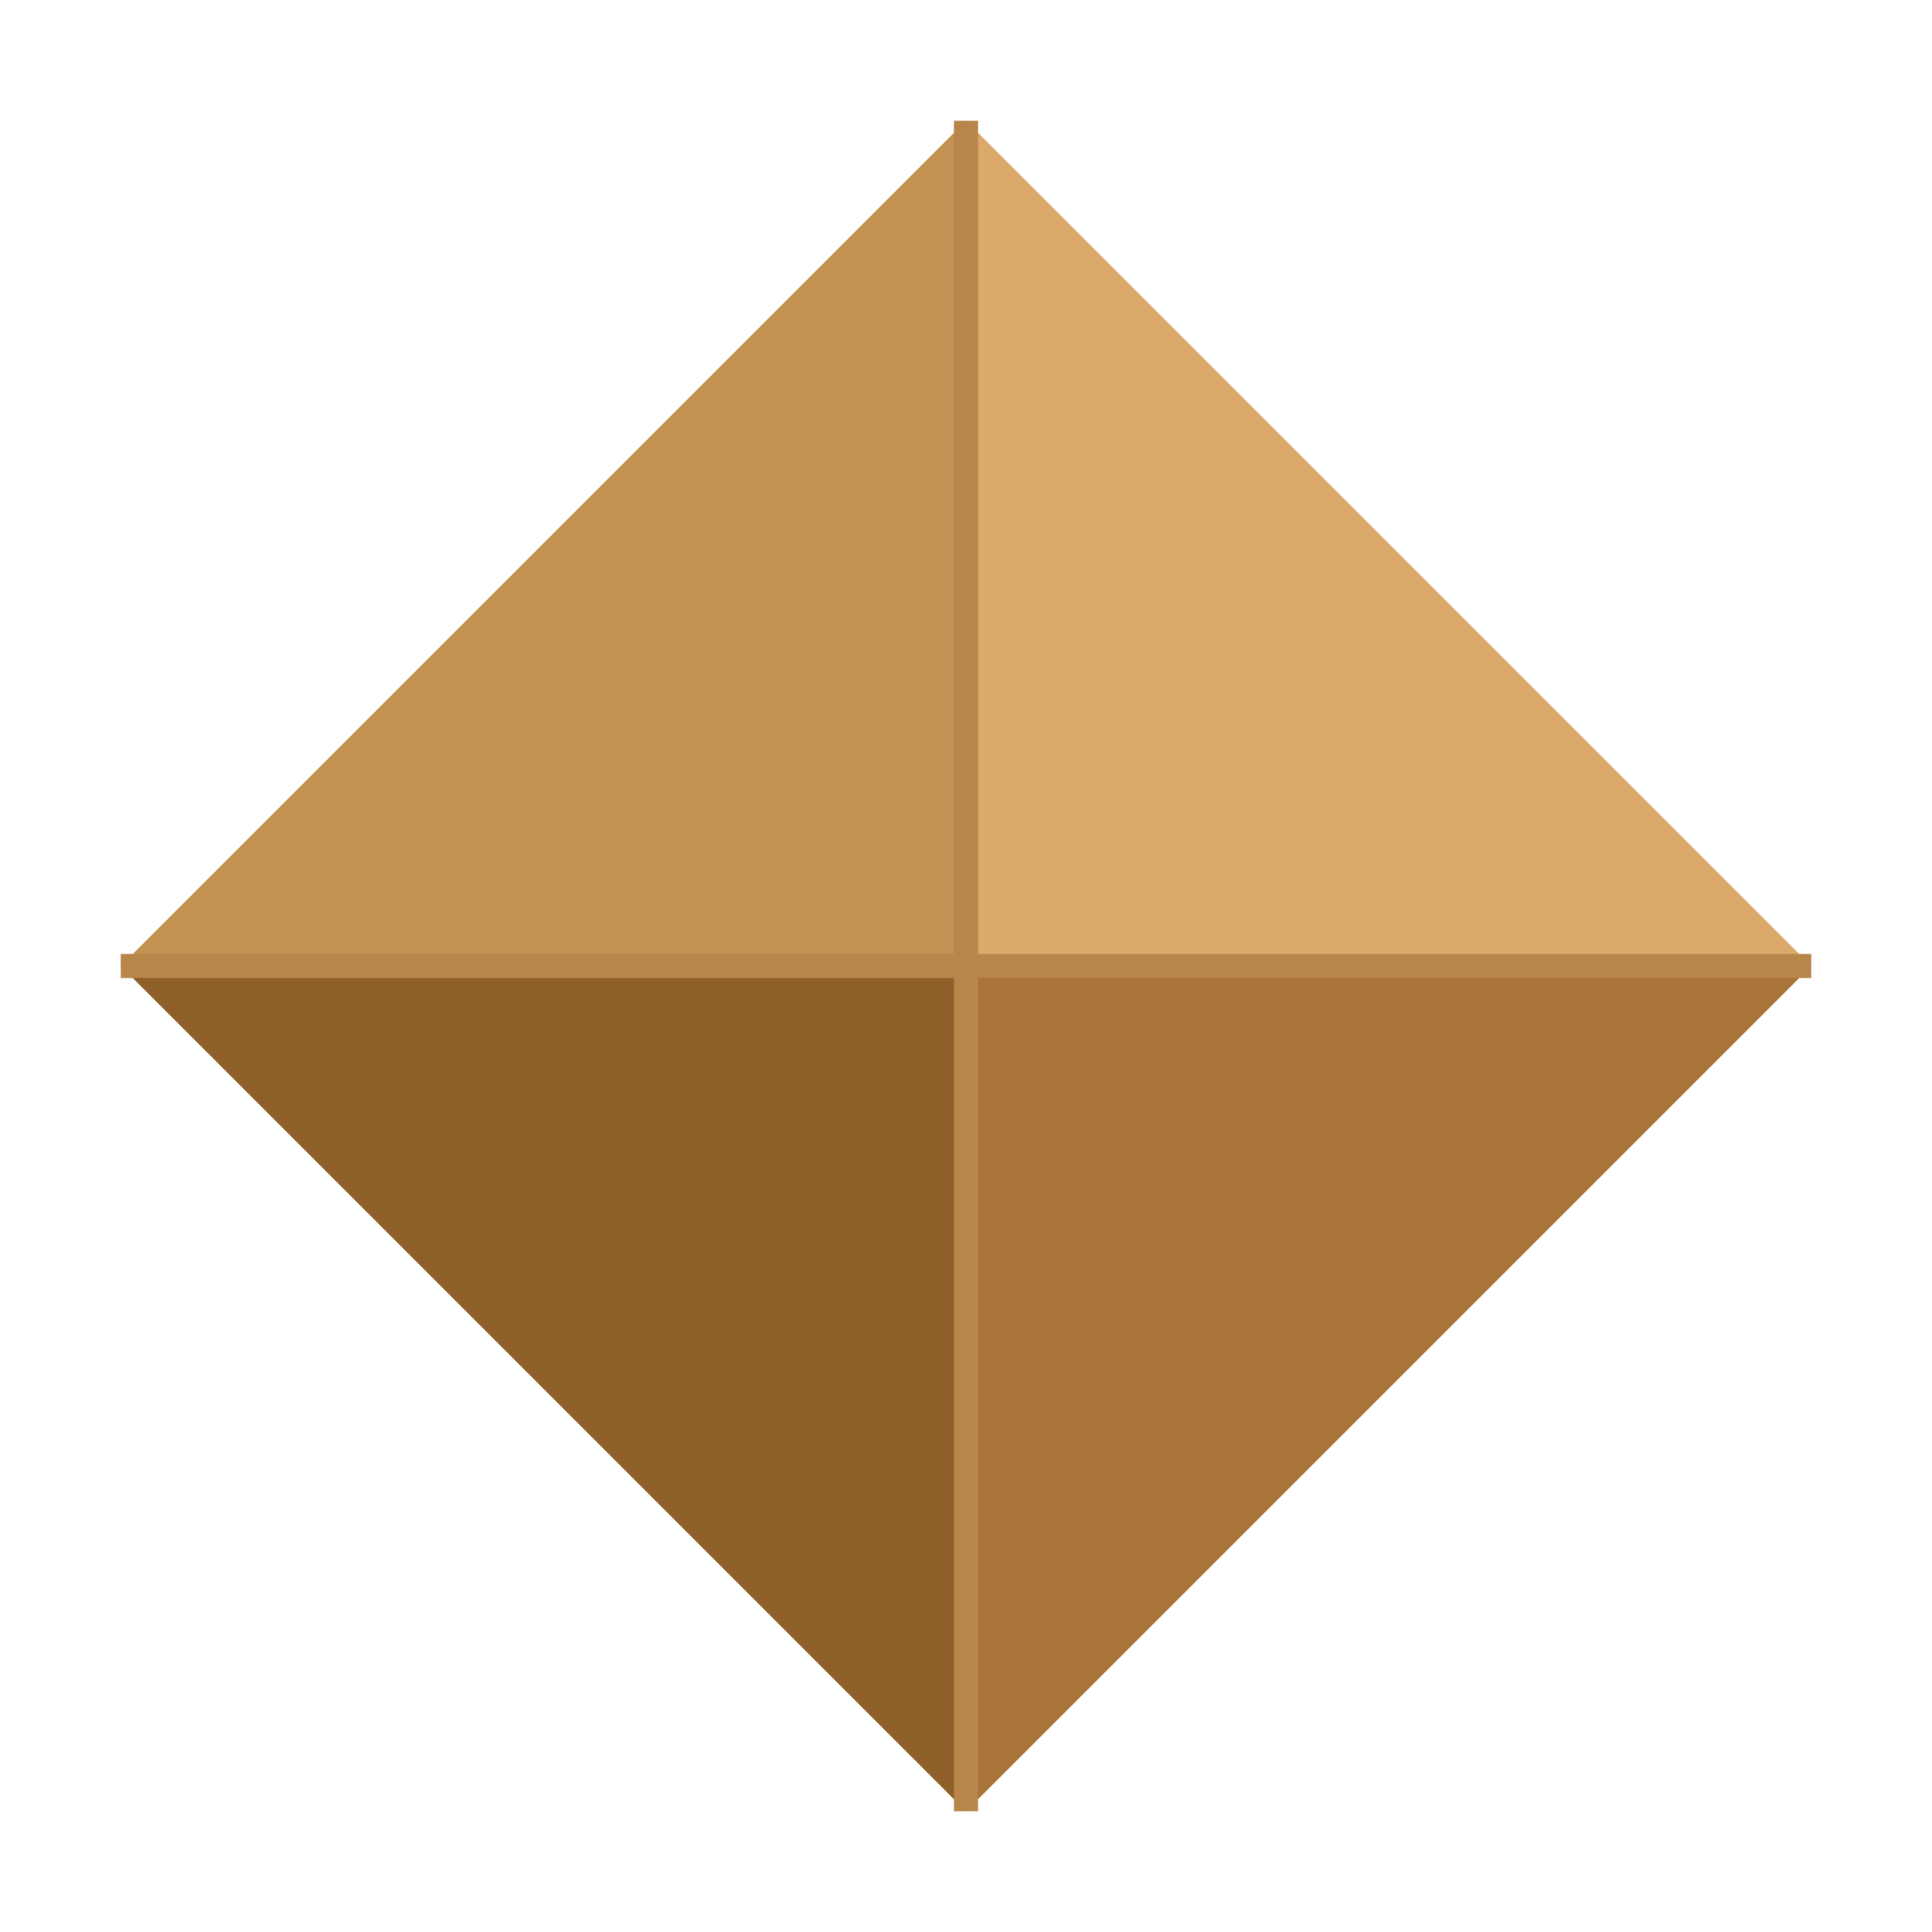
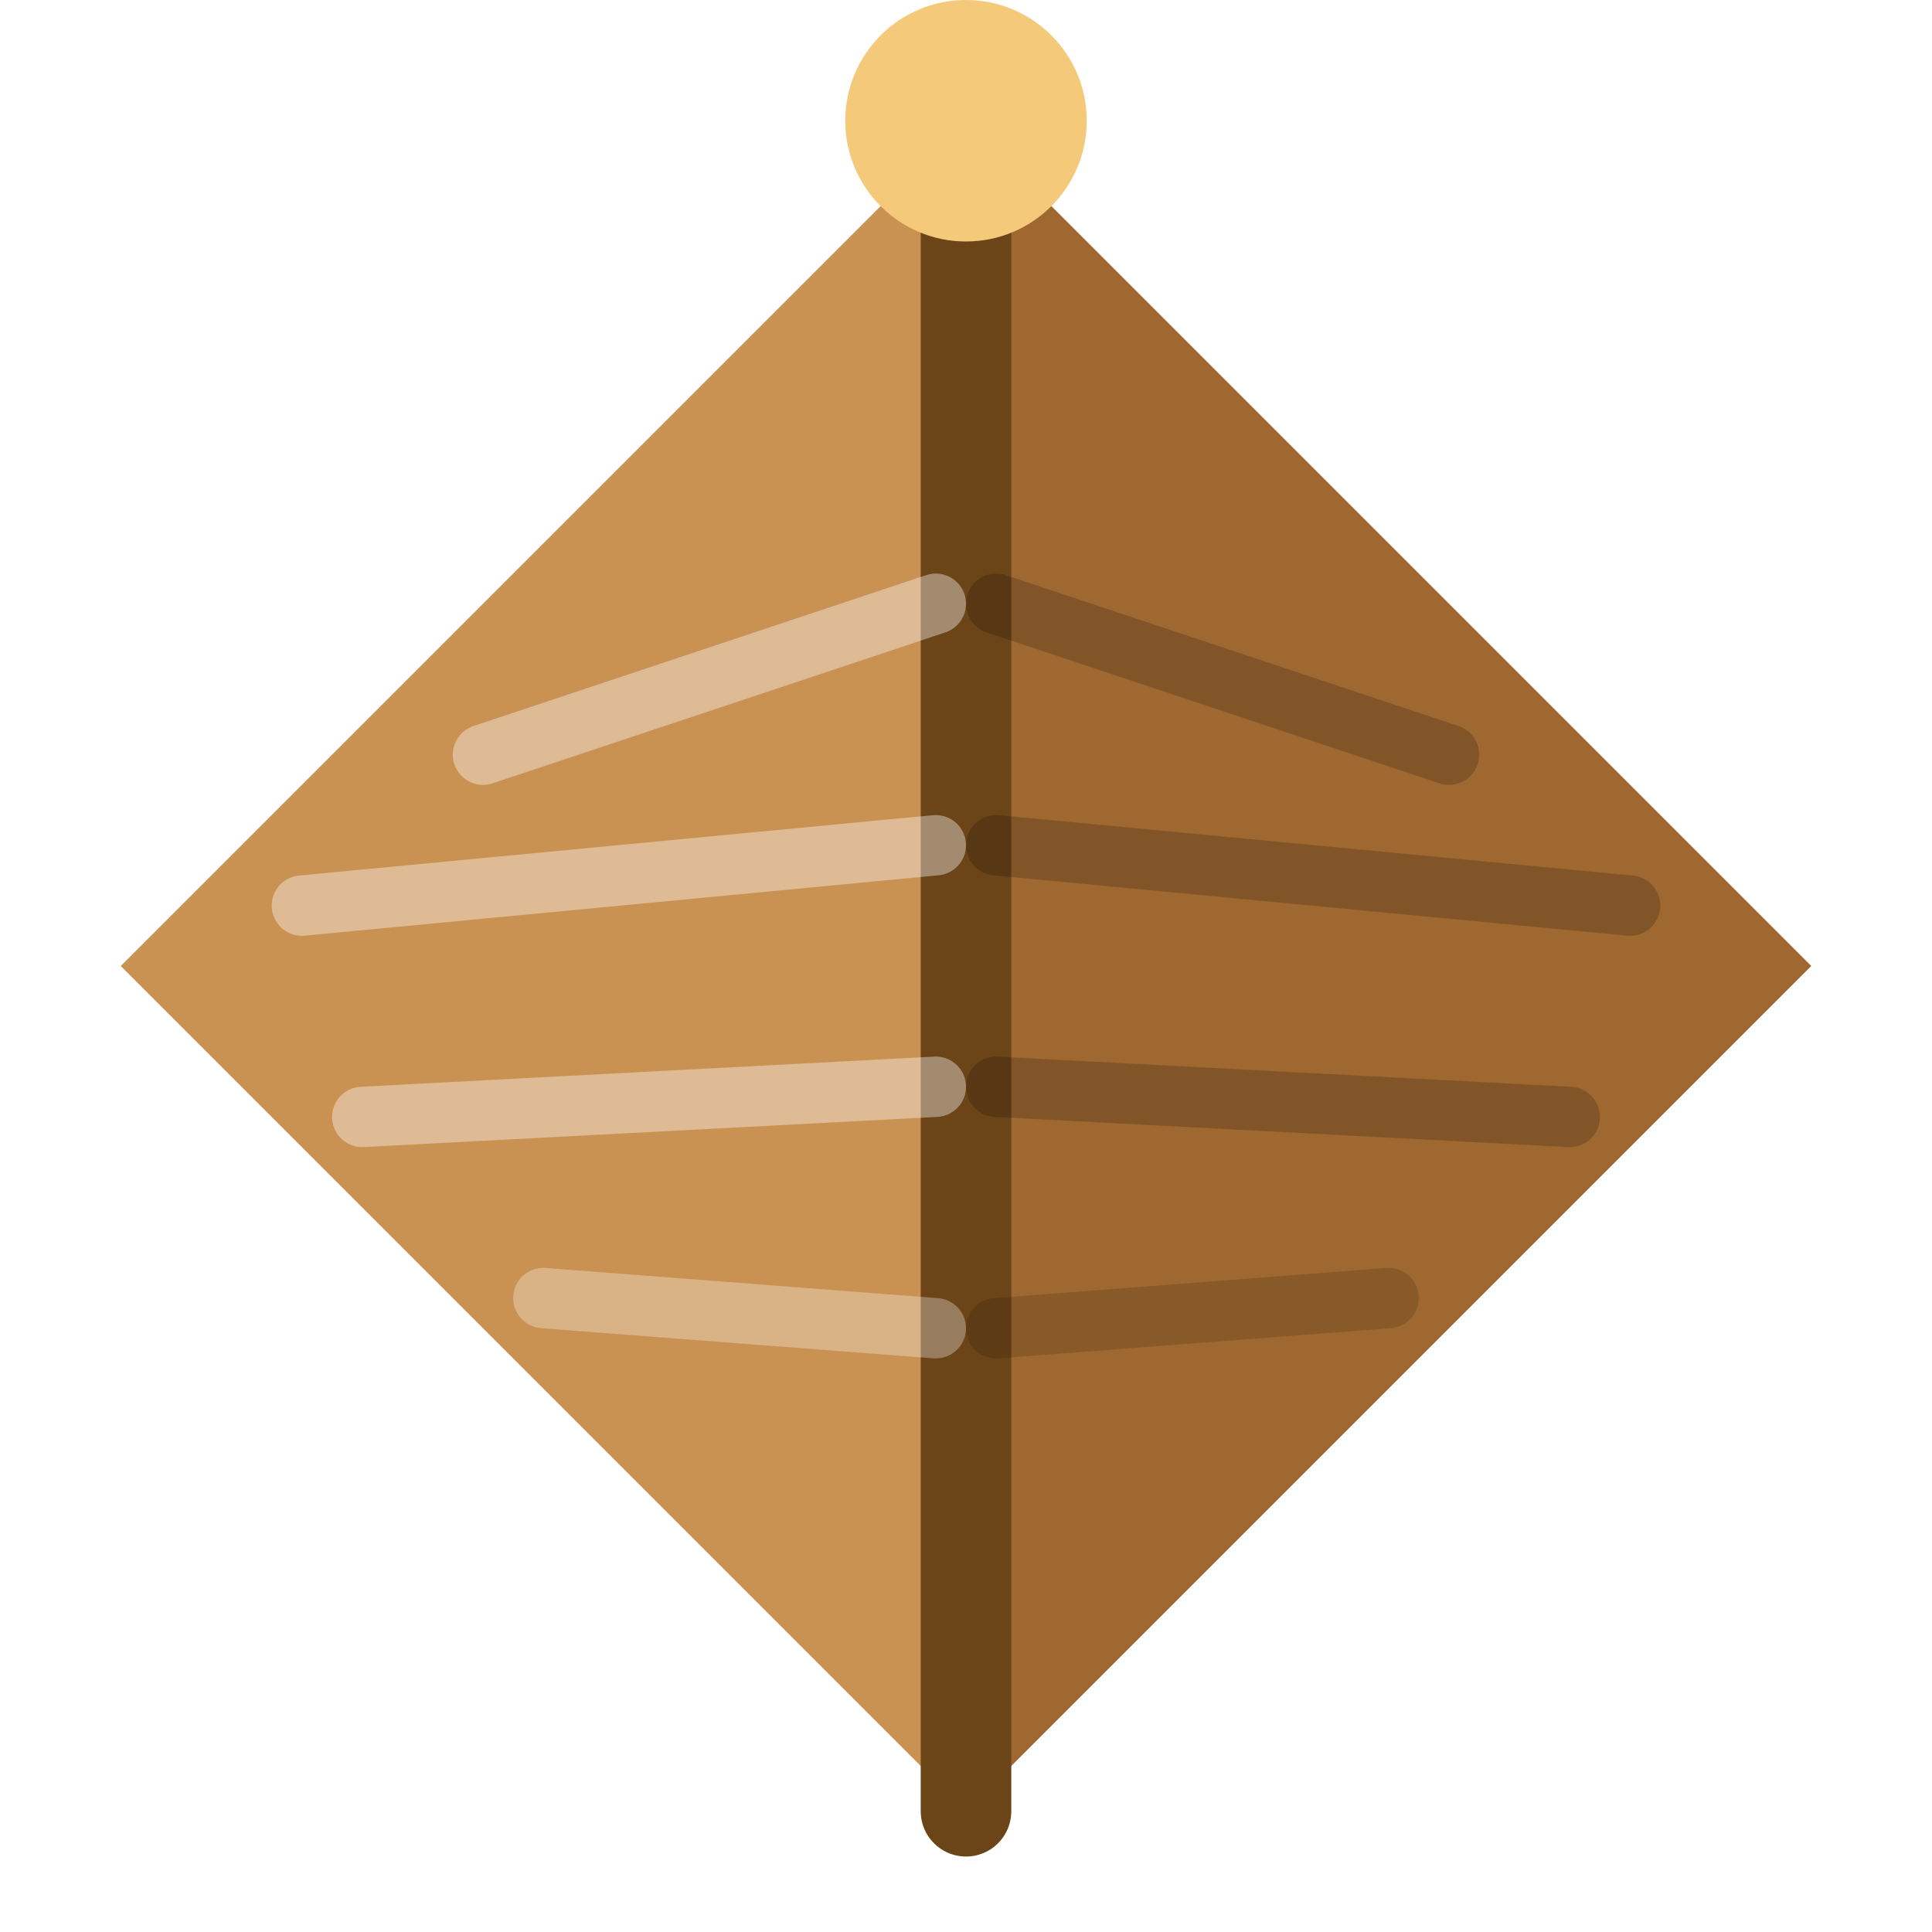
<svg xmlns="http://www.w3.org/2000/svg" viewBox="0 0 32 32">
-   <polygon points="16,2 30,16 16,16" fill="#dba96a" />
-   <polygon points="16,2 16,16 2,16" fill="#c29252" />
-   <polygon points="16,16 30,16 16,30" fill="#a87438" />
-   <polygon points="2,16 16,16 16,30" fill="#8e5f28" />
-   <line x1="2" y1="16" x2="30" y2="16" stroke="#b8854a" stroke-width="0.4" />
-   <line x1="16" y1="2" x2="16" y2="30" stroke="#b8854a" stroke-width="0.4" />
+   <path d="M16 2 L2 16 L16 30 Z" fill="#c99252" />
+   <path d="M16 2 L30 16 L16 30 Z" fill="#9e6830" />
+   <line x1="16" y1="2" x2="16" y2="30" stroke="#6b4418" stroke-width="1.5" stroke-linecap="round" />
+   <line x1="15.5" y1="10" x2="8" y2="12.5" stroke="rgba(255,255,255,0.38)" stroke-width="1" stroke-linecap="round" />
+   <line x1="15.5" y1="14" x2="5" y2="15" stroke="rgba(255,255,255,0.38)" stroke-width="1" stroke-linecap="round" />
+   <line x1="15.5" y1="18" x2="6" y2="18.5" stroke="rgba(255,255,255,0.38)" stroke-width="1" stroke-linecap="round" />
+   <line x1="15.5" y1="22" x2="9" y2="21.5" stroke="rgba(255,255,255,0.30)" stroke-width="1" stroke-linecap="round" />
+   <line x1="16.5" y1="10" x2="24" y2="12.5" stroke="rgba(0,0,0,0.18)" stroke-width="1" stroke-linecap="round" />
+   <line x1="16.5" y1="14" x2="27" y2="15" stroke="rgba(0,0,0,0.18)" stroke-width="1" stroke-linecap="round" />
+   <line x1="16.5" y1="18" x2="26" y2="18.5" stroke="rgba(0,0,0,0.18)" stroke-width="1" stroke-linecap="round" />
+   <line x1="16.5" y1="22" x2="23" y2="21.5" stroke="rgba(0,0,0,0.14)" stroke-width="1" stroke-linecap="round" />
+   <circle cx="16" cy="2" r="2" fill="#f5c97a" />
</svg>
